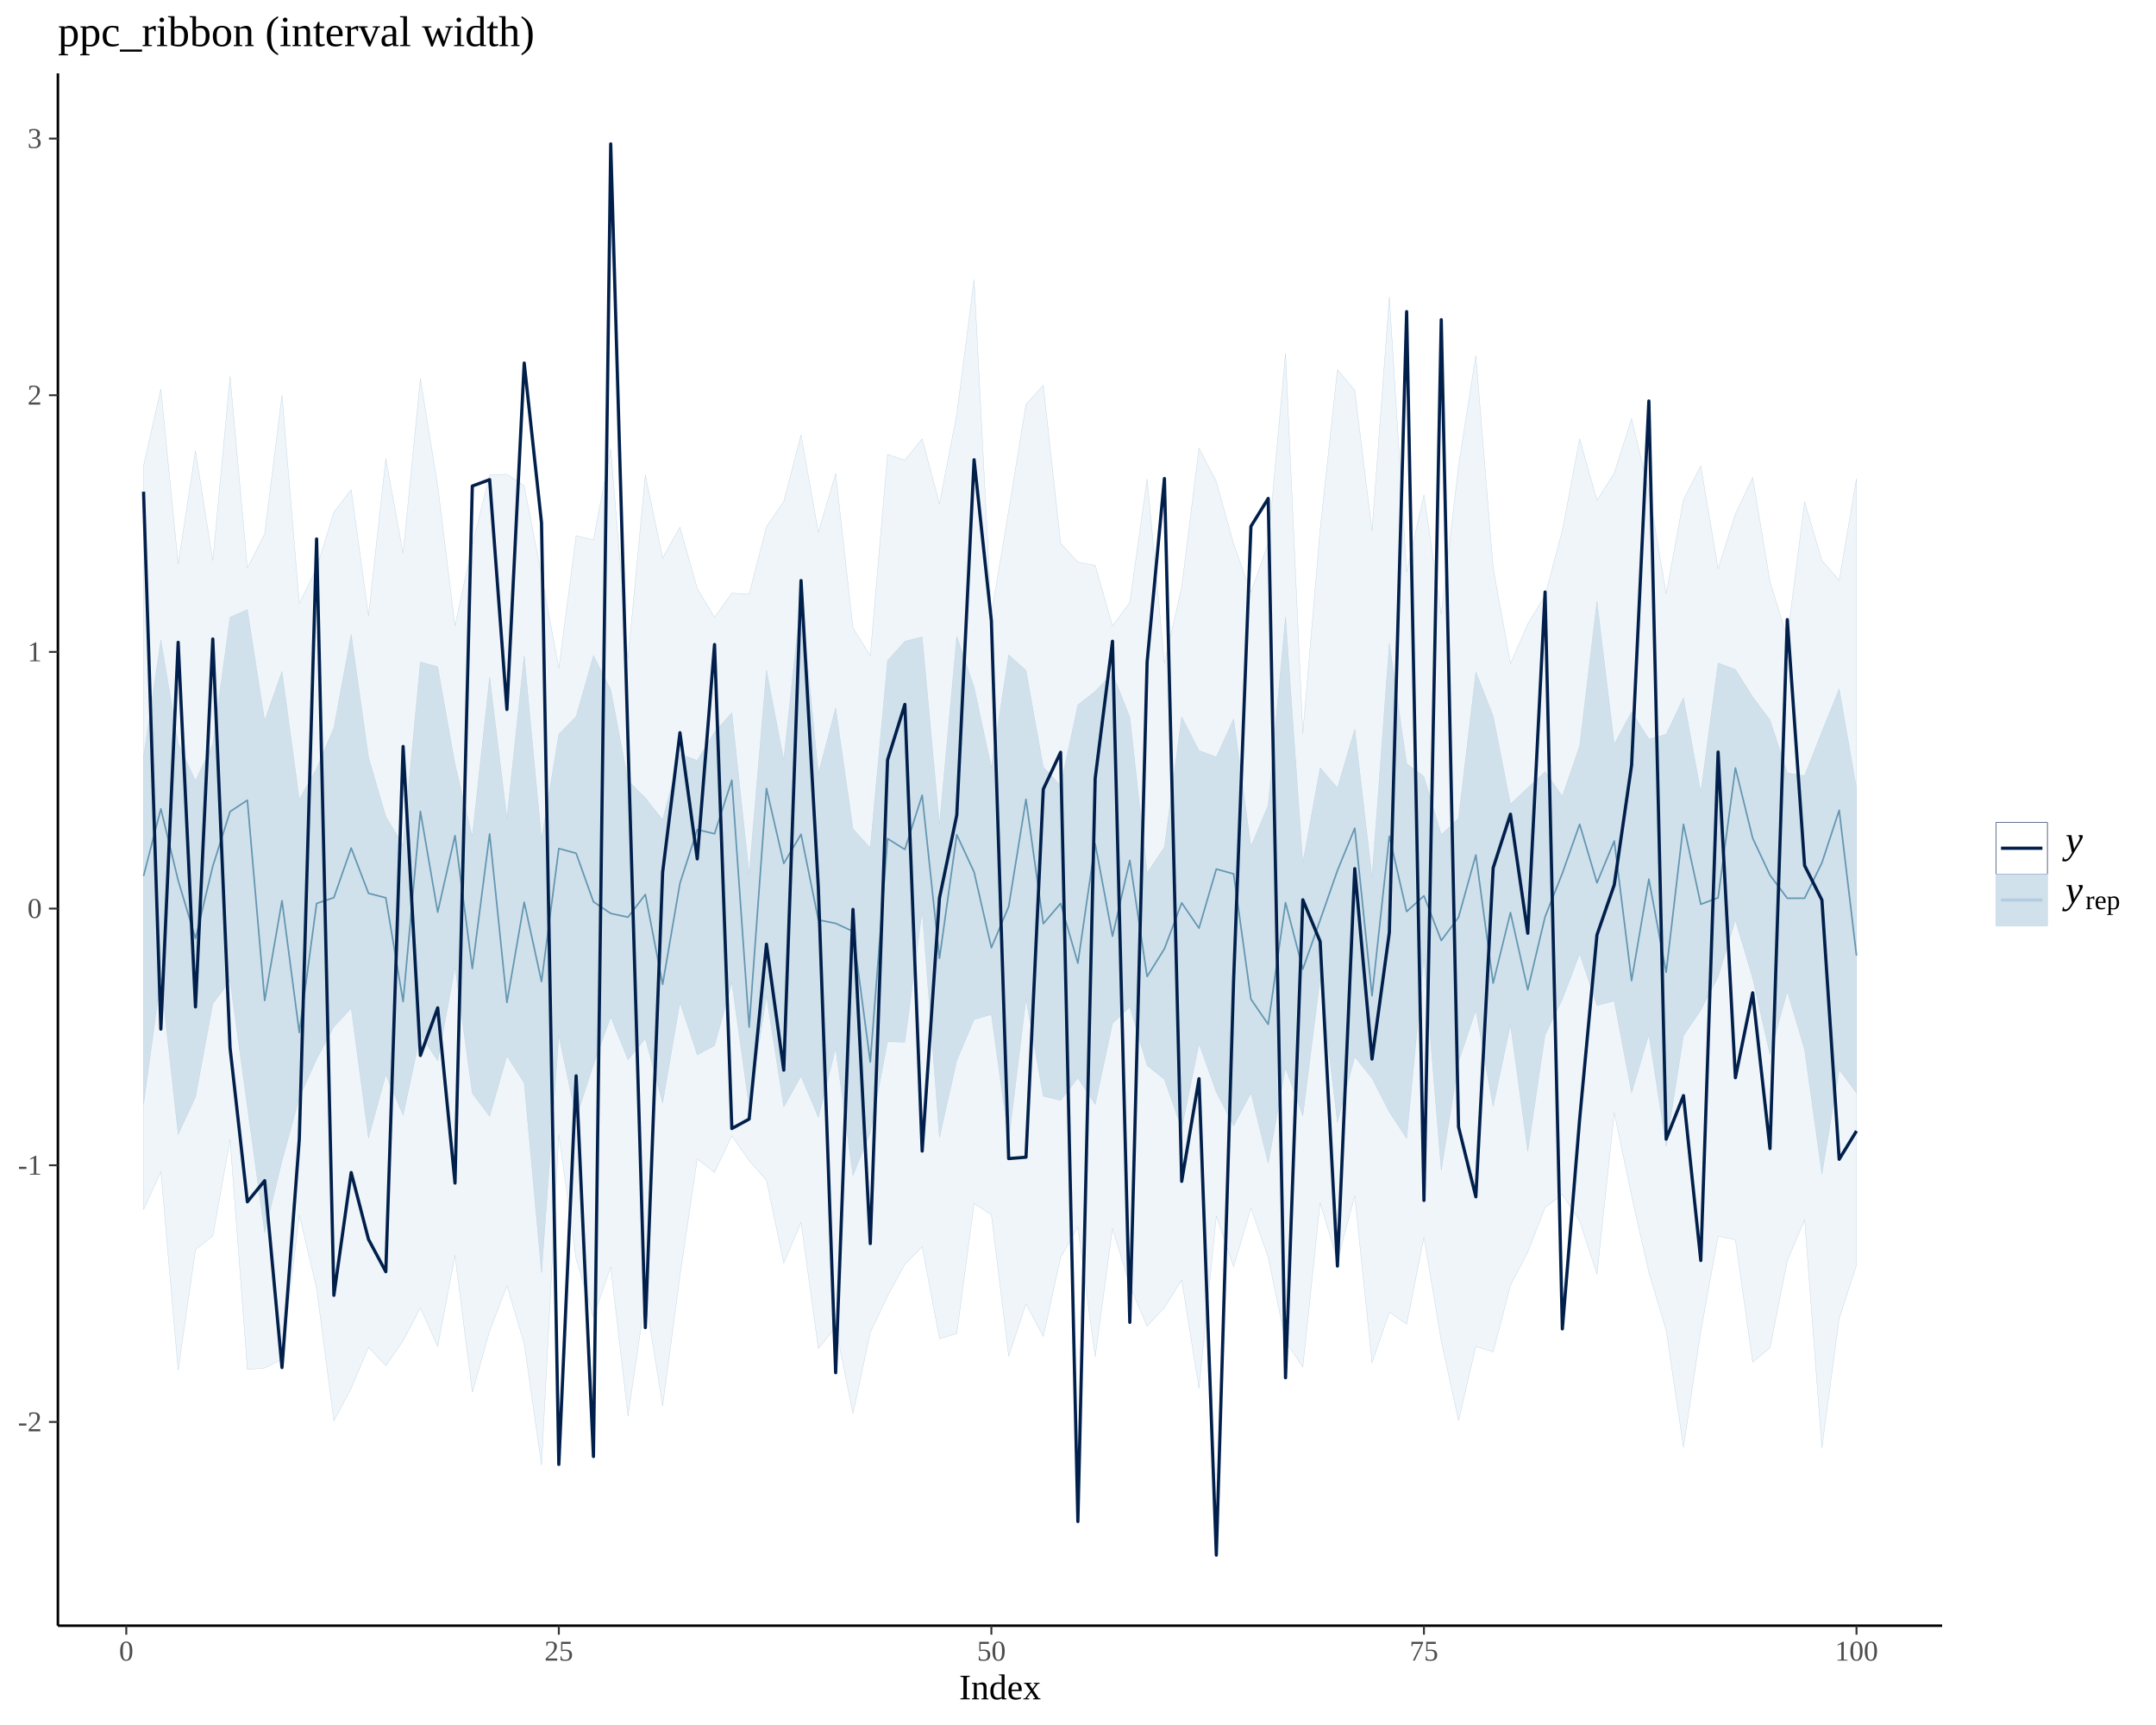
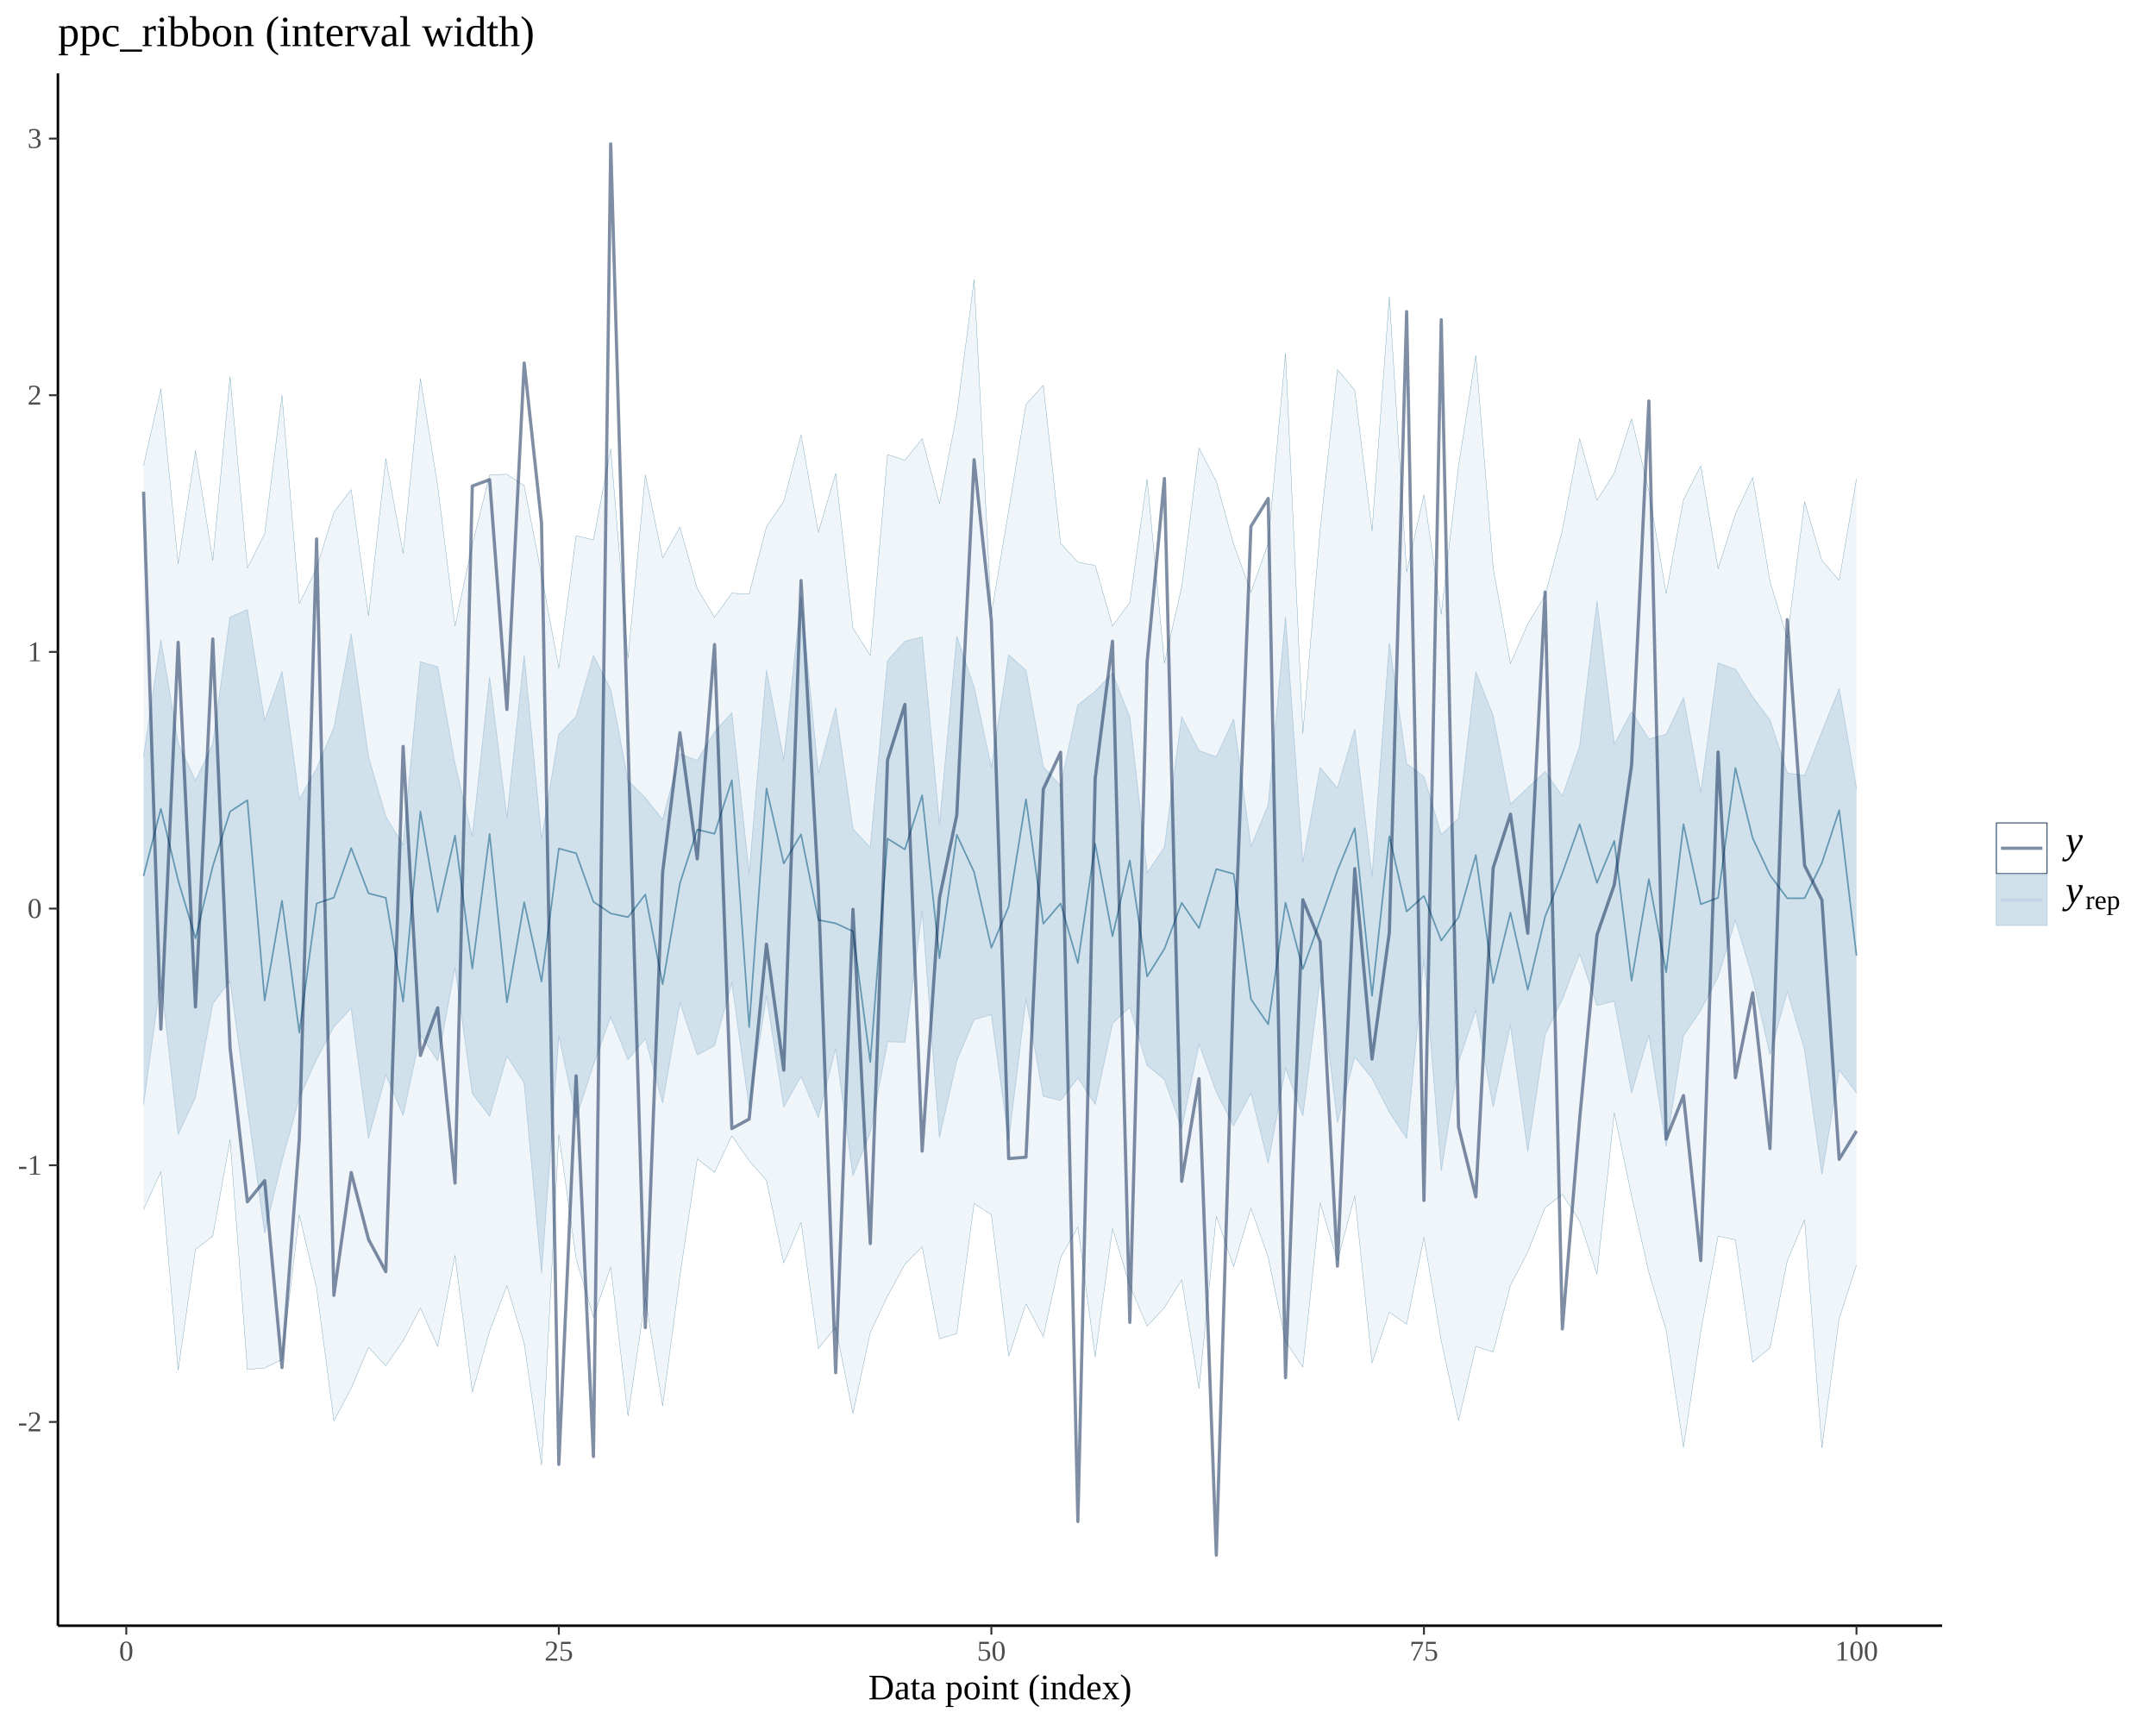
<svg xmlns="http://www.w3.org/2000/svg" viewBox="0 0 720.00 576.00">
  <defs>
    <style type="text/css">
    line, polyline, polygon, path, rect, circle {
      fill: none;
      stroke: #000000;
      stroke-linecap: round;
      stroke-linejoin: round;
      stroke-miterlimit: 10.00;
    }
  </style>
  </defs>
  <rect width="100%" height="100%" style="stroke: none; fill: #FFFFFF;" />
  <defs>
    <clipPath id="cpMTkuMzR8NjQ4LjU4fDU0Mi44NHwyNC40OQ==">
      <rect x="19.34" y="24.49" width="629.24" height="518.35" />
    </clipPath>
  </defs>
-   <polygon points="47.94,155.50 53.72,129.93 59.50,188.30 65.28,150.53 71.06,187.19 76.83,125.67 82.61,189.71 88.39,178.24 94.17,131.97 99.95,201.53 105.73,189.72 111.50,171.05 117.28,163.47 123.06,205.63 128.84,153.14 134.62,184.77 140.39,126.38 146.17,162.23 151.95,209.00 157.73,181.94 163.51,158.56 169.29,158.36 175.06,162.18 180.84,192.00 186.62,223.13 192.40,178.90 198.18,180.26 203.95,149.84 209.73,219.86 215.51,158.58 221.29,186.30 227.07,176.01 232.85,196.56 238.62,206.11 244.40,198.07 250.18,198.35 255.96,175.87 261.74,167.39 267.51,145.21 273.29,177.77 279.07,158.07 284.85,209.69 290.63,218.92 296.40,151.76 302.18,153.68 307.96,146.50 313.74,168.23 319.52,138.34 325.30,93.36 331.07,204.96 336.85,170.51 342.63,135.03 348.41,128.64 354.19,181.41 359.96,187.72 365.74,188.81 371.52,209.01 377.30,201.16 383.08,159.94 388.86,221.39 394.63,196.01 400.41,149.59 406.19,160.79 411.97,181.67 417.75,197.76 423.52,181.37 429.30,117.92 435.08,244.86 440.86,176.88 446.64,123.41 452.42,130.29 458.19,177.32 463.97,99.12 469.75,191.00 475.53,165.23 481.31,205.16 487.08,155.55 492.86,118.69 498.64,189.62 504.42,221.59 510.20,208.35 515.98,198.82 521.75,177.10 527.53,146.50 533.31,167.10 539.09,157.97 544.87,139.78 550.64,163.93 556.42,198.25 562.20,166.88 567.98,155.52 573.76,189.93 579.54,171.63 585.31,159.43 591.09,194.23 596.87,213.04 602.65,167.55 608.43,187.17 614.20,193.78 619.98,159.87 619.98,422.41 614.20,440.29 608.43,483.45 602.65,407.29 596.87,420.99 591.09,450.06 585.31,454.84 579.54,414.01 573.76,412.74 567.98,444.63 562.20,483.26 556.42,444.21 550.64,424.91 544.87,399.29 539.09,371.58 533.31,425.45 527.53,407.73 521.75,398.84 515.98,403.22 510.20,418.09 504.42,429.18 498.64,451.43 492.86,449.61 487.08,474.37 481.31,447.69 475.53,413.11 469.75,442.19 463.97,438.14 458.19,455.13 452.42,399.26 446.64,421.06 440.86,401.58 435.08,456.51 429.30,447.83 423.52,419.84 417.75,403.38 411.97,422.99 406.19,406.09 400.41,463.66 394.63,427.36 388.86,436.63 383.08,442.81 377.30,429.28 371.52,410.23 365.74,453.09 359.96,409.72 354.19,419.90 348.41,446.30 342.63,435.36 336.85,452.90 331.07,405.62 325.30,401.87 319.52,445.27 313.74,447.04 307.96,416.31 302.18,422.16 296.40,432.78 290.63,444.91 284.85,472.00 279.07,443.18 273.29,450.28 267.51,408.17 261.74,421.76 255.96,394.11 250.18,387.58 244.40,379.27 238.62,391.48 232.85,386.97 227.07,426.06 221.29,469.43 215.51,433.29 209.73,472.87 203.95,423.02 198.18,439.86 192.40,420.33 186.62,378.91 180.84,489.24 175.06,448.59 169.29,429.33 163.51,444.45 157.73,464.91 151.95,419.19 146.17,449.60 140.39,436.73 134.62,447.69 128.84,456.04 123.06,449.88 117.28,463.55 111.50,474.50 105.73,430.19 99.95,405.64 94.17,453.93 88.39,456.79 82.61,457.29 76.83,380.51 71.06,412.76 65.28,417.21 59.50,457.56 53.72,391.23 47.94,403.91 " style="stroke-width: 0.11; stroke: #B3CDE0; fill: #D1E1EC; fill-opacity: 0.33;" clip-path="url(#cpMTkuMzR8NjQ4LjU4fDU0Mi44NHwyNC40OQ==)" />
-   <polygon points="47.94,252.69 53.72,213.72 59.50,248.11 65.28,260.72 71.06,248.43 76.83,206.09 82.61,203.57 88.39,240.69 94.17,224.20 99.95,266.93 105.73,256.65 111.50,243.02 117.28,211.81 123.06,252.84 128.84,272.66 134.62,282.22 140.39,221.02 146.17,222.67 151.95,255.14 157.73,279.33 163.51,226.17 169.29,273.18 175.06,219.01 180.84,280.26 186.62,245.20 192.40,239.26 198.18,218.93 203.95,230.26 209.73,260.71 215.51,266.39 221.29,273.75 227.07,251.74 232.85,253.94 238.62,244.46 244.40,238.01 250.18,291.85 255.96,223.86 261.74,253.81 267.51,199.53 273.29,258.40 279.07,236.39 284.85,276.77 290.63,283.10 296.40,220.61 302.18,214.14 307.96,212.70 313.74,275.39 319.52,212.53 325.30,229.47 331.07,256.34 336.85,218.68 342.63,223.85 348.41,256.13 354.19,262.35 359.96,235.38 365.74,230.84 371.52,224.82 377.30,239.53 383.08,291.50 388.86,282.91 394.63,239.37 400.41,250.64 406.19,252.76 411.97,240.09 417.75,282.66 423.52,268.86 429.30,206.05 435.08,288.14 440.86,256.35 446.64,263.13 452.42,243.50 458.19,292.89 463.97,214.81 469.75,255.01 475.53,259.31 481.31,278.74 487.08,273.30 492.86,224.41 498.64,239.07 504.42,268.54 510.20,263.07 515.98,257.68 521.75,265.83 527.53,249.14 533.31,200.81 539.09,248.54 544.87,237.66 550.64,246.79 556.42,245.21 562.20,233.01 567.98,264.60 573.76,221.42 579.54,223.51 585.31,232.70 591.09,240.45 596.87,258.11 602.65,259.00 608.43,244.31 614.20,230.00 619.98,263.32 619.98,364.93 614.20,357.19 608.43,392.08 602.65,350.51 596.87,331.01 591.09,352.10 585.31,326.69 579.54,307.17 573.76,326.19 567.98,337.27 562.20,345.83 556.42,382.82 550.64,345.43 544.87,364.95 539.09,334.24 533.31,335.76 527.53,318.46 521.75,333.71 515.98,345.56 510.20,384.45 504.42,342.11 498.64,369.49 492.86,337.29 487.08,354.55 481.31,390.82 475.53,320.07 469.75,380.11 463.97,371.35 458.19,360.04 452.42,352.88 446.64,374.72 440.86,326.70 435.08,372.55 429.30,356.55 423.52,388.39 417.75,364.97 411.97,375.91 406.19,364.69 400.41,348.50 394.63,376.82 388.86,360.44 383.08,355.75 377.30,336.22 371.52,341.73 365.74,368.77 359.96,359.95 354.19,367.44 348.41,366.03 342.63,333.50 336.85,380.75 331.07,338.75 325.30,340.42 319.52,354.13 313.74,379.76 307.96,304.18 302.18,347.98 296.40,347.84 290.63,378.12 284.85,392.59 279.07,349.98 273.29,373.12 267.51,359.35 261.74,369.61 255.96,332.54 250.18,369.59 244.40,328.08 238.62,349.15 232.85,352.24 227.07,334.72 221.29,368.29 215.51,346.78 209.73,353.86 203.95,339.56 198.18,355.51 192.40,373.30 186.62,345.75 180.84,424.97 175.06,361.63 169.29,352.58 163.51,372.73 157.73,365.10 151.95,323.02 146.17,354.20 140.39,345.51 134.62,372.36 128.84,358.82 123.06,380.02 117.28,336.66 111.50,342.85 105.73,353.63 99.95,366.55 94.17,387.60 88.39,411.65 82.61,369.48 76.83,327.49 71.06,335.15 65.28,366.34 59.50,378.78 53.72,326.48 47.94,368.76 " style="stroke-width: 0.11; stroke: #B3CDE0; fill: #D1E1EC;" clip-path="url(#cpMTkuMzR8NjQ4LjU4fDU0Mi44NHwyNC40OQ==)" />
+   <polygon points="47.94,155.50 53.72,129.93 59.50,188.30 65.28,150.53 71.06,187.19 76.83,125.67 82.61,189.71 88.39,178.24 94.17,131.97 99.95,201.53 105.73,189.72 111.50,171.05 117.28,163.47 123.06,205.63 128.84,153.14 134.62,184.77 140.39,126.38 146.17,162.23 151.95,209.00 157.73,181.94 163.51,158.56 169.29,158.36 175.06,162.18 180.84,192.00 186.62,223.13 192.40,178.90 198.18,180.26 203.95,149.84 209.73,219.86 215.51,158.58 221.29,186.30 227.07,176.01 232.85,196.56 238.62,206.11 244.40,198.07 250.18,198.35 255.96,175.87 261.74,167.39 267.51,145.21 273.29,177.77 279.07,158.07 284.85,209.69 290.63,218.92 296.40,151.76 302.18,153.68 307.96,146.50 313.74,168.23 319.52,138.34 325.30,93.36 331.07,204.96 336.85,170.51 342.63,135.03 348.41,128.64 354.19,181.41 359.96,187.72 365.74,188.81 371.52,209.01 377.30,201.16 383.08,159.94 388.86,221.39 394.63,196.01 400.41,149.59 406.19,160.79 411.97,181.67 417.75,197.76 423.52,181.37 429.30,117.92 435.08,244.86 440.86,176.88 446.64,123.41 452.42,130.29 458.19,177.32 463.97,99.12 469.75,191.00 475.53,165.23 481.31,205.16 487.08,155.55 492.86,118.69 498.64,189.62 504.42,221.59 510.20,208.35 515.98,198.82 521.75,177.10 527.53,146.50 533.31,167.10 539.09,157.97 544.87,139.78 550.64,163.93 556.42,198.25 562.20,166.88 567.98,155.52 573.76,189.93 579.54,171.63 585.31,159.43 591.09,194.23 596.87,213.04 602.65,167.55 608.43,187.17 614.20,193.78 619.98,159.87 619.98,422.41 614.20,440.29 608.43,483.45 602.65,407.29 596.87,420.99 591.09,450.06 585.31,454.84 579.54,414.01 573.76,412.74 567.98,444.63 562.20,483.26 556.42,444.21 550.64,424.91 544.87,399.29 539.09,371.58 533.31,425.45 527.53,407.73 521.75,398.84 515.98,403.22 510.20,418.09 504.42,429.18 498.64,451.43 492.86,449.61 487.08,474.37 481.31,447.69 475.53,413.11 469.75,442.19 463.97,438.14 458.19,455.13 452.42,399.26 446.64,421.06 440.86,401.58 435.08,456.51 429.30,447.83 423.52,419.84 417.75,403.38 411.97,422.99 406.19,406.09 400.41,463.66 394.63,427.36 388.86,436.63 383.08,442.81 377.30,429.28 371.52,410.23 365.74,453.09 359.96,409.72 354.19,419.90 348.41,446.30 342.63,435.36 336.85,452.90 331.07,405.62 325.30,401.87 319.52,445.27 313.74,447.04 307.96,416.31 302.18,422.16 296.40,432.78 290.63,444.91 284.85,472.00 279.07,443.18 273.29,450.28 267.51,408.17 261.74,421.76 255.96,394.11 250.18,387.58 244.40,379.27 238.62,391.48 232.85,386.97 227.07,426.06 221.29,469.43 215.51,433.29 209.73,472.87 203.95,423.02 198.18,439.86 192.40,420.33 186.62,378.91 180.84,489.24 175.06,448.59 169.29,429.33 163.51,444.45 157.73,464.91 151.95,419.19 146.17,449.60 140.39,436.73 134.62,447.69 128.84,456.04 123.06,449.88 117.28,463.55 111.50,474.50 105.73,430.19 99.95,405.64 94.17,453.93 88.39,456.79 82.61,457.29 76.83,380.51 71.06,412.76 65.28,417.21 59.50,457.56 53.72,391.23 47.94,403.91 " style="stroke-width: 0.75; stroke: none; fill: #D1E1EC; fill-opacity: 0.33;" clip-path="url(#cpMTkuMzR8NjQ4LjU4fDU0Mi44NHwyNC40OQ==)" />
+   <polyline points="47.94,155.50 53.72,129.93 59.50,188.30 65.28,150.53 71.06,187.19 76.83,125.67 82.61,189.71 88.39,178.24 94.17,131.97 99.95,201.53 105.73,189.72 111.50,171.05 117.28,163.47 123.06,205.63 128.84,153.14 134.62,184.77 140.39,126.38 146.17,162.23 151.95,209.00 157.73,181.94 163.51,158.56 169.29,158.36 175.06,162.18 180.84,192.00 186.62,223.13 192.40,178.90 198.18,180.26 203.95,149.84 209.73,219.86 215.51,158.58 221.29,186.30 227.07,176.01 232.85,196.56 238.62,206.11 244.40,198.07 250.18,198.35 255.96,175.87 261.74,167.39 267.51,145.21 273.29,177.77 279.07,158.07 284.85,209.69 290.63,218.92 296.40,151.76 302.18,153.68 307.96,146.50 313.74,168.23 319.52,138.34 325.30,93.36 331.07,204.96 336.85,170.51 342.63,135.03 348.41,128.64 354.19,181.41 359.96,187.72 365.74,188.81 371.52,209.01 377.30,201.16 383.08,159.94 388.86,221.39 394.63,196.01 400.41,149.59 406.19,160.79 411.97,181.67 417.75,197.76 423.52,181.37 429.30,117.92 435.08,244.86 440.86,176.88 446.64,123.41 452.42,130.29 458.19,177.32 463.97,99.12 469.75,191.00 475.53,165.23 481.31,205.16 487.08,155.55 492.86,118.69 498.64,189.62 504.42,221.59 510.20,208.35 515.98,198.82 521.75,177.10 527.53,146.50 533.31,167.10 539.09,157.97 544.87,139.78 550.64,163.93 556.42,198.25 562.20,166.88 567.98,155.52 573.76,189.93 579.54,171.63 585.31,159.43 591.09,194.23 596.87,213.04 602.65,167.55 608.43,187.17 614.20,193.78 619.98,159.87 " style="stroke-width: 0.11; stroke: none;" clip-path="url(#cpMTkuMzR8NjQ4LjU4fDU0Mi44NHwyNC40OQ==)" />
+   <polyline points="619.98,422.41 614.20,440.29 608.43,483.45 602.65,407.29 596.87,420.99 591.09,450.06 585.31,454.84 579.54,414.01 573.76,412.74 567.98,444.63 562.20,483.26 556.42,444.21 550.64,424.91 544.87,399.29 539.09,371.58 533.31,425.45 527.53,407.73 521.75,398.84 515.98,403.22 510.20,418.09 504.42,429.18 498.64,451.43 492.86,449.61 487.08,474.37 481.31,447.69 475.53,413.11 469.75,442.19 463.97,438.14 458.19,455.13 452.42,399.26 446.64,421.06 440.86,401.58 435.08,456.51 429.30,447.83 423.52,419.84 417.75,403.38 411.97,422.99 406.19,406.09 400.41,463.66 394.63,427.36 388.86,436.63 383.08,442.81 377.30,429.28 371.52,410.23 365.74,453.09 359.96,409.72 354.19,419.90 348.41,446.30 342.63,435.36 336.85,452.90 331.07,405.62 325.30,401.87 319.52,445.27 313.74,447.04 307.96,416.31 302.18,422.16 296.40,432.78 290.63,444.91 284.85,472.00 279.07,443.18 273.29,450.28 267.51,408.17 261.74,421.76 255.96,394.11 250.18,387.58 244.40,379.27 238.62,391.48 232.85,386.97 227.07,426.06 221.29,469.43 215.51,433.29 209.73,472.87 203.95,423.02 198.18,439.86 192.40,420.33 186.62,378.91 180.84,489.24 175.06,448.59 169.29,429.33 163.51,444.45 157.73,464.91 151.95,419.19 146.17,449.60 140.39,436.73 134.62,447.69 128.84,456.04 123.06,449.88 117.28,463.55 111.50,474.50 105.73,430.19 99.95,405.64 94.17,453.93 88.39,456.79 82.61,457.29 76.83,380.51 71.06,412.76 65.28,417.21 59.50,457.56 53.72,391.23 47.94,403.91 " style="stroke-width: 0.11; stroke: none;" clip-path="url(#cpMTkuMzR8NjQ4LjU4fDU0Mi44NHwyNC40OQ==)" />
+   <polyline points="47.94,155.50 53.72,129.93 59.50,188.30 65.28,150.53 71.06,187.19 76.83,125.67 82.61,189.71 88.39,178.24 94.17,131.97 99.95,201.53 105.73,189.72 111.50,171.05 117.28,163.47 123.06,205.63 128.84,153.14 134.62,184.77 140.39,126.38 146.17,162.23 151.95,209.00 157.73,181.94 163.51,158.56 169.29,158.36 175.06,162.18 180.84,192.00 186.62,223.13 192.40,178.90 198.18,180.26 203.95,149.84 209.73,219.86 215.51,158.58 221.29,186.30 227.07,176.01 232.85,196.56 238.62,206.11 244.40,198.07 250.18,198.35 255.96,175.87 261.74,167.39 267.51,145.21 273.29,177.77 279.07,158.07 284.85,209.69 290.63,218.92 296.40,151.76 302.18,153.68 307.96,146.50 313.74,168.23 319.52,138.34 325.30,93.36 331.07,204.96 336.85,170.51 342.63,135.03 348.41,128.64 354.19,181.41 359.96,187.72 365.74,188.81 371.52,209.01 377.30,201.16 383.08,159.94 388.86,221.39 394.63,196.01 400.41,149.59 406.19,160.79 411.97,181.67 417.75,197.76 423.52,181.37 429.30,117.92 435.08,244.86 440.86,176.88 446.64,123.41 452.42,130.29 458.19,177.32 463.97,99.12 469.75,191.00 475.53,165.23 481.31,205.16 487.08,155.55 492.86,118.69 498.64,189.62 504.42,221.59 510.20,208.35 515.98,198.82 521.75,177.10 527.53,146.50 533.31,167.10 539.09,157.97 544.87,139.78 550.64,163.93 556.42,198.25 562.20,166.88 567.98,155.52 573.76,189.93 579.54,171.63 585.31,159.43 591.09,194.23 596.87,213.04 602.65,167.55 608.43,187.17 614.20,193.78 619.98,159.87 619.98,422.41 614.20,440.29 608.43,483.45 602.65,407.29 596.87,420.99 591.09,450.06 585.31,454.84 579.54,414.01 573.76,412.74 567.98,444.63 562.20,483.26 556.42,444.21 550.64,424.91 544.87,399.29 539.09,371.58 533.31,425.45 527.53,407.73 521.75,398.84 515.98,403.22 510.20,418.09 504.42,429.18 498.64,451.43 492.86,449.61 487.08,474.37 481.31,447.69 475.53,413.11 469.75,442.19 463.97,438.14 458.19,455.13 452.42,399.26 446.64,421.06 440.86,401.58 435.08,456.51 429.30,447.83 423.52,419.84 417.75,403.38 411.97,422.99 406.19,406.09 400.41,463.66 394.63,427.36 388.86,436.63 383.08,442.81 377.30,429.28 371.52,410.23 365.74,453.09 359.96,409.72 354.19,419.90 348.41,446.30 342.63,435.36 336.85,452.90 331.07,405.62 325.30,401.87 319.52,445.27 313.74,447.04 307.96,416.31 302.18,422.16 296.40,432.78 290.63,444.91 284.85,472.00 279.07,443.18 273.29,450.28 267.51,408.17 261.74,421.76 255.96,394.11 250.18,387.58 244.40,379.27 238.62,391.48 232.85,386.97 227.07,426.06 221.29,469.43 215.51,433.29 209.73,472.87 203.95,423.02 198.18,439.86 192.40,420.33 186.62,378.91 180.84,489.24 175.06,448.59 169.29,429.33 163.51,444.45 157.73,464.91 151.95,419.19 146.17,449.60 140.39,436.73 134.62,447.69 128.84,456.04 123.06,449.88 117.28,463.55 111.50,474.50 105.73,430.19 99.95,405.64 94.17,453.93 88.39,456.79 82.61,457.29 76.83,380.51 71.06,412.76 65.28,417.21 59.50,457.56 53.72,391.23 47.94,403.91 47.94,155.50 " style="stroke-width: 0.75; stroke: none;" clip-path="url(#cpMTkuMzR8NjQ4LjU4fDU0Mi44NHwyNC40OQ==)" />
+   <polyline points="47.94,155.50 53.72,129.93 59.50,188.30 65.28,150.53 71.06,187.19 76.83,125.67 82.61,189.71 88.39,178.24 94.17,131.97 99.95,201.53 105.73,189.72 111.50,171.05 117.28,163.47 123.06,205.63 128.84,153.14 134.62,184.77 140.39,126.38 146.17,162.23 151.95,209.00 157.73,181.94 163.51,158.56 169.29,158.36 175.06,162.18 180.84,192.00 186.62,223.13 192.40,178.90 198.18,180.26 203.95,149.84 209.73,219.86 215.51,158.58 221.29,186.30 227.07,176.01 232.85,196.56 238.62,206.11 244.40,198.07 250.18,198.35 255.96,175.87 261.74,167.39 267.51,145.21 273.29,177.77 279.07,158.07 284.85,209.69 290.63,218.92 296.40,151.76 302.18,153.68 307.96,146.50 313.74,168.23 319.52,138.34 325.30,93.36 331.07,204.96 336.85,170.51 342.63,135.03 348.41,128.64 354.19,181.41 359.96,187.72 365.74,188.81 371.52,209.01 377.30,201.16 383.08,159.94 388.86,221.39 394.63,196.01 400.41,149.59 406.19,160.79 411.97,181.67 417.75,197.76 423.52,181.37 429.30,117.92 435.08,244.86 440.86,176.88 446.64,123.41 452.42,130.29 458.19,177.32 463.97,99.12 469.75,191.00 475.53,165.23 481.31,205.16 487.08,155.55 492.86,118.69 498.64,189.62 504.42,221.59 510.20,208.35 515.98,198.82 521.75,177.10 527.53,146.50 533.31,167.10 539.09,157.97 544.87,139.78 550.64,163.93 556.42,198.25 562.20,166.88 567.98,155.52 573.76,189.93 579.54,171.63 585.31,159.43 591.09,194.23 596.87,213.04 602.65,167.55 608.43,187.17 614.20,193.78 619.98,159.87 " style="stroke-width: 0.11; stroke: #6497B1;" clip-path="url(#cpMTkuMzR8NjQ4LjU4fDU0Mi44NHwyNC40OQ==)" />
+   <polyline points="619.98,422.41 614.20,440.29 608.43,483.45 602.65,407.29 596.87,420.99 591.09,450.06 585.31,454.84 579.54,414.01 573.76,412.74 567.98,444.63 562.20,483.26 556.42,444.21 550.64,424.91 544.87,399.29 539.09,371.58 533.31,425.45 527.53,407.73 521.75,398.84 515.98,403.22 510.20,418.09 504.42,429.18 498.64,451.43 492.86,449.61 487.08,474.37 481.31,447.69 475.53,413.11 469.75,442.19 463.97,438.14 458.19,455.13 452.42,399.26 446.64,421.06 440.86,401.58 435.08,456.51 429.30,447.83 423.52,419.84 417.75,403.38 411.97,422.99 406.19,406.09 400.41,463.66 394.63,427.36 388.86,436.63 383.08,442.81 377.30,429.28 371.52,410.23 365.74,453.09 359.96,409.72 354.19,419.90 348.41,446.30 342.63,435.36 336.85,452.90 331.07,405.62 325.30,401.87 319.52,445.27 313.74,447.04 307.96,416.31 302.18,422.16 296.40,432.78 290.63,444.91 284.85,472.00 279.07,443.18 273.29,450.28 267.51,408.17 261.74,421.76 255.96,394.11 250.18,387.58 244.40,379.27 238.62,391.48 232.85,386.97 227.07,426.06 221.29,469.43 215.51,433.29 209.73,472.87 203.95,423.02 198.18,439.86 192.40,420.33 186.62,378.91 180.84,489.24 175.06,448.59 169.29,429.33 163.51,444.45 157.73,464.91 151.95,419.19 146.17,449.60 140.39,436.73 134.62,447.69 128.84,456.04 123.06,449.88 117.28,463.55 111.50,474.50 105.73,430.19 99.95,405.64 94.17,453.93 88.39,456.79 82.61,457.29 76.83,380.51 71.06,412.76 65.28,417.21 59.50,457.56 53.72,391.23 47.94,403.91 " style="stroke-width: 0.11; stroke: #6497B1;" clip-path="url(#cpMTkuMzR8NjQ4LjU4fDU0Mi44NHwyNC40OQ==)" />
+   <polygon points="47.94,252.69 53.72,213.72 59.50,248.11 65.28,260.72 71.06,248.43 76.83,206.09 82.61,203.57 88.39,240.69 94.17,224.20 99.95,266.93 105.73,256.65 111.50,243.02 117.28,211.81 123.06,252.84 128.84,272.66 134.62,282.22 140.39,221.02 146.17,222.67 151.95,255.14 157.73,279.33 163.51,226.17 169.29,273.18 175.06,219.01 180.84,280.26 186.62,245.20 192.40,239.26 198.18,218.93 203.95,230.26 209.73,260.71 215.51,266.39 221.29,273.75 227.07,251.74 232.85,253.94 238.62,244.46 244.40,238.01 250.18,291.85 255.96,223.86 261.74,253.81 267.51,199.53 273.29,258.40 279.07,236.39 284.85,276.77 290.63,283.10 296.40,220.61 302.18,214.14 307.96,212.70 313.74,275.39 319.52,212.53 325.30,229.47 331.07,256.34 336.85,218.68 342.63,223.85 348.41,256.13 354.19,262.35 359.96,235.38 365.74,230.84 371.52,224.82 377.30,239.53 383.08,291.50 388.86,282.91 394.63,239.37 400.41,250.64 406.19,252.76 411.97,240.09 417.75,282.66 423.52,268.86 429.30,206.05 435.08,288.14 440.86,256.35 446.64,263.13 452.42,243.50 458.19,292.89 463.97,214.81 469.75,255.01 475.53,259.31 481.31,278.74 487.08,273.30 492.86,224.41 498.64,239.07 504.42,268.54 510.20,263.07 515.98,257.68 521.75,265.83 527.53,249.14 533.31,200.81 539.09,248.54 544.87,237.66 550.64,246.79 556.42,245.21 562.20,233.01 567.98,264.60 573.76,221.42 579.54,223.51 585.31,232.70 591.09,240.45 596.87,258.11 602.65,259.00 608.43,244.31 614.20,230.00 619.98,263.32 619.98,364.93 614.20,357.19 608.43,392.08 602.65,350.51 596.87,331.01 591.09,352.10 585.31,326.69 579.54,307.17 573.76,326.19 567.98,337.27 562.20,345.83 556.42,382.82 550.64,345.43 544.87,364.95 539.09,334.24 533.31,335.76 527.53,318.46 521.75,333.71 515.98,345.56 510.20,384.45 504.42,342.11 498.64,369.49 492.86,337.29 487.08,354.55 481.31,390.82 475.53,320.07 469.75,380.11 463.97,371.35 458.19,360.04 452.42,352.88 446.64,374.72 440.86,326.70 435.08,372.55 429.30,356.55 423.52,388.39 417.75,364.97 411.97,375.91 406.19,364.69 400.41,348.50 394.63,376.82 388.86,360.44 383.08,355.75 377.30,336.22 371.52,341.73 365.74,368.77 359.96,359.95 354.19,367.44 348.41,366.03 342.63,333.50 336.85,380.75 331.07,338.75 325.30,340.42 319.52,354.13 313.74,379.76 307.96,304.18 302.18,347.98 296.40,347.84 290.63,378.12 284.85,392.59 279.07,349.98 273.29,373.12 267.51,359.35 261.74,369.61 255.96,332.54 250.18,369.59 244.40,328.08 238.62,349.15 232.85,352.24 227.07,334.72 221.29,368.29 215.51,346.78 209.73,353.86 203.95,339.56 198.18,355.51 192.40,373.30 186.62,345.75 180.84,424.97 175.06,361.63 169.29,352.58 163.51,372.73 157.73,365.10 151.95,323.02 146.17,354.20 140.39,345.51 134.62,372.36 128.84,358.82 123.06,380.02 117.28,336.66 111.50,342.85 105.73,353.63 99.95,366.55 94.17,387.60 88.39,411.65 82.61,369.48 76.83,327.49 71.06,335.15 65.28,366.34 59.50,378.78 53.72,326.48 47.94,368.76 " style="stroke-width: 0.75; stroke: none; fill: #D1E1EC;" clip-path="url(#cpMTkuMzR8NjQ4LjU4fDU0Mi44NHwyNC40OQ==)" />
+   <polyline points="47.94,252.69 53.72,213.72 59.50,248.11 65.28,260.72 71.06,248.43 76.83,206.09 82.61,203.57 88.39,240.69 94.17,224.20 99.95,266.93 105.73,256.65 111.50,243.02 117.28,211.81 123.06,252.84 128.84,272.66 134.62,282.22 140.39,221.02 146.17,222.67 151.95,255.14 157.73,279.33 163.51,226.17 169.29,273.18 175.06,219.01 180.84,280.26 186.62,245.20 192.40,239.26 198.18,218.93 203.95,230.26 209.73,260.71 215.51,266.39 221.29,273.75 227.07,251.74 232.85,253.94 238.62,244.46 244.40,238.01 250.18,291.85 255.96,223.86 261.74,253.81 267.51,199.53 273.29,258.40 279.07,236.39 284.85,276.77 290.63,283.10 296.40,220.61 302.18,214.14 307.96,212.70 313.74,275.39 319.52,212.53 325.30,229.47 331.07,256.34 336.85,218.68 342.63,223.85 348.41,256.13 354.19,262.35 359.96,235.38 365.74,230.84 371.52,224.82 377.30,239.53 383.08,291.50 388.86,282.91 394.63,239.37 400.41,250.64 406.19,252.76 411.97,240.09 417.75,282.66 423.52,268.86 429.30,206.05 435.08,288.14 440.86,256.35 446.64,263.13 452.42,243.50 458.19,292.89 463.97,214.81 469.75,255.01 475.53,259.31 481.31,278.74 487.08,273.30 492.86,224.41 498.64,239.07 504.42,268.54 510.20,263.07 515.98,257.68 521.75,265.83 527.53,249.14 533.31,200.81 539.09,248.54 544.87,237.66 550.64,246.79 556.42,245.21 562.20,233.01 567.98,264.60 573.76,221.42 579.54,223.51 585.31,232.70 591.09,240.45 596.87,258.11 602.65,259.00 608.43,244.31 614.20,230.00 619.98,263.32 " style="stroke-width: 0.27; stroke: #B3CDE0;" clip-path="url(#cpMTkuMzR8NjQ4LjU4fDU0Mi44NHwyNC40OQ==)" />
+   <polyline points="619.98,364.93 614.20,357.19 608.43,392.08 602.65,350.51 596.87,331.01 591.09,352.10 585.31,326.69 579.54,307.17 573.76,326.19 567.98,337.27 562.20,345.83 556.42,382.82 550.64,345.43 544.87,364.95 539.09,334.24 533.31,335.76 527.53,318.46 521.75,333.71 515.98,345.56 510.20,384.45 504.42,342.11 498.64,369.49 492.86,337.29 487.08,354.55 481.31,390.82 475.53,320.07 469.75,380.11 463.97,371.35 458.19,360.04 452.42,352.88 446.64,374.72 440.86,326.70 435.08,372.55 429.30,356.55 423.52,388.39 417.75,364.97 411.97,375.91 406.19,364.69 400.41,348.50 394.63,376.82 388.86,360.44 383.08,355.75 377.30,336.22 371.52,341.73 365.74,368.77 359.96,359.95 354.19,367.44 348.41,366.03 342.63,333.50 336.85,380.75 331.07,338.75 325.30,340.42 319.52,354.13 313.74,379.76 307.96,304.18 302.18,347.98 296.40,347.84 290.63,378.12 284.85,392.59 279.07,349.98 273.29,373.12 267.51,359.35 261.74,369.61 255.96,332.54 250.18,369.59 244.40,328.08 238.62,349.15 232.85,352.24 227.07,334.72 221.29,368.29 215.51,346.78 209.73,353.86 203.95,339.56 198.18,355.51 192.40,373.30 186.62,345.75 180.84,424.97 175.06,361.63 169.29,352.58 163.51,372.73 157.73,365.10 151.95,323.02 146.17,354.20 140.39,345.51 134.62,372.36 128.84,358.82 123.06,380.02 117.28,336.66 111.50,342.85 105.73,353.63 99.95,366.55 94.17,387.60 88.39,411.65 82.61,369.48 76.83,327.49 71.06,335.15 65.28,366.34 59.50,378.78 53.72,326.48 47.94,368.76 " style="stroke-width: 0.27; stroke: #B3CDE0;" clip-path="url(#cpMTkuMzR8NjQ4LjU4fDU0Mi44NHwyNC40OQ==)" />
  <polyline points="47.94,292.51 53.72,270.07 59.50,293.99 65.28,313.34 71.06,289.24 76.83,271.00 82.61,267.20 88.39,334.08 94.17,300.78 99.95,344.77 105.73,301.68 111.50,299.73 117.28,283.16 123.06,298.29 128.84,299.78 134.62,334.44 140.39,270.94 146.17,304.58 151.95,279.01 157.73,323.41 163.51,278.46 169.29,334.73 175.06,301.26 180.84,327.76 186.62,283.33 192.40,284.92 198.18,301.11 203.95,305.01 209.73,306.26 215.51,298.67 221.29,328.68 227.07,294.94 232.85,277.02 238.62,278.40 244.40,260.52 250.18,342.97 255.96,263.28 261.74,288.32 267.51,278.58 273.29,307.17 279.07,308.32 284.85,310.99 290.63,354.63 296.40,280.03 302.18,283.64 307.96,265.54 313.74,319.99 319.52,278.72 325.30,291.21 331.07,316.46 336.85,302.73 342.63,266.90 348.41,308.43 354.19,301.67 359.96,321.61 365.74,281.74 371.52,312.62 377.30,287.31 383.08,326.06 388.86,316.81 394.63,301.47 400.41,309.93 406.19,290.19 411.97,291.80 417.75,333.62 423.52,342.05 429.30,301.39 435.08,323.60 440.86,307.25 446.64,290.67 452.42,276.55 458.19,332.50 463.97,279.23 469.75,304.37 475.53,299.14 481.31,314.07 487.08,306.30 492.86,285.48 498.64,328.28 504.42,304.71 510.20,330.50 515.98,306.12 521.75,291.61 527.53,275.24 533.31,294.79 539.09,280.80 544.87,327.45 550.64,293.57 556.42,324.64 562.20,275.24 567.98,301.95 573.76,299.77 579.54,256.43 585.31,279.88 591.09,292.22 596.87,299.95 602.65,299.93 608.43,288.10 614.20,270.54 619.98,319.08 " style="stroke-width: 0.53; stroke: #6497B1; stroke-linecap: butt;" clip-path="url(#cpMTkuMzR8NjQ4LjU4fDU0Mi44NHwyNC40OQ==)" />
-   <polyline points="47.94,164.19 53.72,343.63 59.50,214.48 65.28,336.21 71.06,213.37 76.83,349.89 82.61,401.30 88.39,394.24 94.17,456.64 99.95,380.47 105.73,179.96 111.50,432.52 117.28,391.52 123.06,413.83 128.84,424.64 134.62,249.26 140.39,352.43 146.17,336.54 151.95,395.04 157.73,162.30 163.51,160.16 169.29,236.90 175.06,121.22 180.84,174.59 186.62,488.98 192.40,359.25 198.18,486.35 203.95,48.05 209.73,247.91 215.51,443.30 221.29,291.25 227.07,244.66 232.85,286.80 238.62,215.22 244.40,376.84 250.18,373.67 255.96,315.29 261.74,357.34 267.51,193.86 273.29,296.41 279.07,458.37 284.85,303.66 290.63,415.24 296.40,253.77 302.18,235.21 307.96,384.35 313.74,299.85 319.52,272.14 325.30,153.52 331.07,207.27 336.85,386.87 342.63,386.40 348.41,263.51 354.19,251.20 359.96,508.05 365.74,259.90 371.52,214.12 377.30,441.55 383.08,221.08 388.86,159.79 394.63,394.46 400.41,360.20 406.19,519.28 411.97,327.21 417.75,175.76 423.52,166.44 429.30,460.04 435.08,300.45 440.86,314.38 446.64,422.76 452.42,290.05 458.19,353.63 463.97,311.39 469.75,104.06 475.53,400.84 481.31,106.75 487.08,376.26 492.86,399.63 498.64,289.82 504.42,271.87 510.20,311.63 515.98,197.69 521.75,443.73 527.53,373.66 533.31,312.19 539.09,295.44 544.87,255.53 550.64,133.90 556.42,380.36 562.20,365.84 567.98,420.90 573.76,251.12 579.54,359.86 585.31,331.51 591.09,383.52 596.87,206.90 602.65,289.02 608.43,300.53 614.20,387.10 619.98,377.65 " style="stroke-width: 1.07; stroke: #011F4B; stroke-linecap: butt;" clip-path="url(#cpMTkuMzR8NjQ4LjU4fDU0Mi44NHwyNC40OQ==)" />
+   <polyline points="47.94,164.19 53.72,343.63 59.50,214.48 65.28,336.21 71.06,213.37 76.83,349.89 82.61,401.30 88.39,394.24 94.17,456.64 99.95,380.47 105.73,179.96 111.50,432.52 117.28,391.52 123.06,413.83 128.84,424.64 134.62,249.26 140.39,352.43 146.17,336.54 151.95,395.04 157.73,162.30 163.51,160.16 169.29,236.90 175.06,121.22 180.84,174.59 186.62,488.98 192.40,359.25 198.18,486.35 203.95,48.05 209.73,247.91 215.51,443.30 221.29,291.25 227.07,244.66 232.85,286.80 238.62,215.22 244.40,376.84 250.18,373.67 255.96,315.29 261.74,357.34 267.51,193.86 273.29,296.41 279.07,458.37 284.85,303.66 290.63,415.24 296.40,253.77 302.18,235.21 307.96,384.35 313.74,299.85 319.52,272.14 325.30,153.52 331.07,207.27 336.85,386.87 342.63,386.40 348.41,263.51 354.19,251.20 359.96,508.05 365.74,259.90 371.52,214.12 377.30,441.55 383.08,221.08 388.86,159.79 394.63,394.46 400.41,360.20 406.19,519.28 411.97,327.21 417.75,175.76 423.52,166.44 429.30,460.04 435.08,300.45 440.86,314.38 446.64,422.76 452.42,290.05 458.19,353.63 463.97,311.39 469.75,104.06 475.53,400.84 481.31,106.75 487.08,376.26 492.86,399.63 498.64,289.82 504.42,271.87 510.20,311.63 515.98,197.69 521.75,443.73 527.53,373.66 533.31,312.19 539.09,295.44 544.87,255.53 550.64,133.90 556.42,380.36 562.20,365.84 567.98,420.90 573.76,251.12 579.54,359.86 585.31,331.51 591.09,383.52 596.87,206.90 602.65,289.02 608.43,300.53 614.20,387.10 619.98,377.65 " style="stroke-width: 1.07; stroke: #011F4B; stroke-opacity: 0.50; stroke-linecap: butt;" clip-path="url(#cpMTkuMzR8NjQ4LjU4fDU0Mi44NHwyNC40OQ==)" />
  <defs>
    <clipPath id="cpMC4wMHw3MjAuMDB8NTc2LjAwfDAuMDA=">
      <rect x="0.00" y="0.00" width="720.00" height="576.00" />
    </clipPath>
  </defs>
  <polyline points="19.34,542.84 19.34,24.49 " style="stroke-width: 0.85; stroke-linecap: butt;" clip-path="url(#cpMC4wMHw3MjAuMDB8NTc2LjAwfDAuMDA=)" />
  <g clip-path="url(#cpMC4wMHw3MjAuMDB8NTc2LjAwfDAuMDA=)">
    <text x="5.98" y="477.94" style="font-size: 9.60px; fill: #4D4D4D; font-family: Liberation Serif;" textLength="7.98px" lengthAdjust="spacingAndGlyphs">-2</text>
  </g>
  <g clip-path="url(#cpMC4wMHw3MjAuMDB8NTc2LjAwfDAuMDA=)">
    <text x="5.98" y="392.24" style="font-size: 9.60px; fill: #4D4D4D; font-family: Liberation Serif;" textLength="7.98px" lengthAdjust="spacingAndGlyphs">-1</text>
  </g>
  <g clip-path="url(#cpMC4wMHw3MjAuMDB8NTc2LjAwfDAuMDA=)">
    <text x="9.17" y="306.53" style="font-size: 9.60px; fill: #4D4D4D; font-family: Liberation Serif;" textLength="4.80px" lengthAdjust="spacingAndGlyphs">0</text>
  </g>
  <g clip-path="url(#cpMC4wMHw3MjAuMDB8NTc2LjAwfDAuMDA=)">
    <text x="9.17" y="220.82" style="font-size: 9.60px; fill: #4D4D4D; font-family: Liberation Serif;" textLength="4.80px" lengthAdjust="spacingAndGlyphs">1</text>
  </g>
  <g clip-path="url(#cpMC4wMHw3MjAuMDB8NTc2LjAwfDAuMDA=)">
    <text x="9.17" y="135.11" style="font-size: 9.60px; fill: #4D4D4D; font-family: Liberation Serif;" textLength="4.80px" lengthAdjust="spacingAndGlyphs">2</text>
  </g>
  <g clip-path="url(#cpMC4wMHw3MjAuMDB8NTc2LjAwfDAuMDA=)">
    <text x="9.17" y="49.41" style="font-size: 9.60px; fill: #4D4D4D; font-family: Liberation Serif;" textLength="4.80px" lengthAdjust="spacingAndGlyphs">3</text>
  </g>
  <polyline points="16.35,474.80 19.34,474.80 " style="stroke-width: 0.64; stroke: #333333; stroke-linecap: butt;" clip-path="url(#cpMC4wMHw3MjAuMDB8NTc2LjAwfDAuMDA=)" />
  <polyline points="16.35,389.10 19.34,389.10 " style="stroke-width: 0.64; stroke: #333333; stroke-linecap: butt;" clip-path="url(#cpMC4wMHw3MjAuMDB8NTc2LjAwfDAuMDA=)" />
  <polyline points="16.35,303.39 19.34,303.39 " style="stroke-width: 0.64; stroke: #333333; stroke-linecap: butt;" clip-path="url(#cpMC4wMHw3MjAuMDB8NTc2LjAwfDAuMDA=)" />
  <polyline points="16.35,217.68 19.34,217.68 " style="stroke-width: 0.64; stroke: #333333; stroke-linecap: butt;" clip-path="url(#cpMC4wMHw3MjAuMDB8NTc2LjAwfDAuMDA=)" />
  <polyline points="16.35,131.97 19.34,131.97 " style="stroke-width: 0.64; stroke: #333333; stroke-linecap: butt;" clip-path="url(#cpMC4wMHw3MjAuMDB8NTc2LjAwfDAuMDA=)" />
  <polyline points="16.35,46.27 19.34,46.27 " style="stroke-width: 0.64; stroke: #333333; stroke-linecap: butt;" clip-path="url(#cpMC4wMHw3MjAuMDB8NTc2LjAwfDAuMDA=)" />
  <polyline points="19.34,542.84 648.58,542.84 " style="stroke-width: 0.85; stroke-linecap: butt;" clip-path="url(#cpMC4wMHw3MjAuMDB8NTc2LjAwfDAuMDA=)" />
  <polyline points="42.17,545.83 42.17,542.84 " style="stroke-width: 0.64; stroke: #333333; stroke-linecap: butt;" clip-path="url(#cpMC4wMHw3MjAuMDB8NTc2LjAwfDAuMDA=)" />
  <polyline points="186.62,545.83 186.62,542.84 " style="stroke-width: 0.64; stroke: #333333; stroke-linecap: butt;" clip-path="url(#cpMC4wMHw3MjAuMDB8NTc2LjAwfDAuMDA=)" />
  <polyline points="331.07,545.83 331.07,542.84 " style="stroke-width: 0.64; stroke: #333333; stroke-linecap: butt;" clip-path="url(#cpMC4wMHw3MjAuMDB8NTc2LjAwfDAuMDA=)" />
  <polyline points="475.53,545.83 475.53,542.84 " style="stroke-width: 0.64; stroke: #333333; stroke-linecap: butt;" clip-path="url(#cpMC4wMHw3MjAuMDB8NTc2LjAwfDAuMDA=)" />
  <polyline points="619.98,545.83 619.98,542.84 " style="stroke-width: 0.64; stroke: #333333; stroke-linecap: butt;" clip-path="url(#cpMC4wMHw3MjAuMDB8NTc2LjAwfDAuMDA=)" />
  <g clip-path="url(#cpMC4wMHw3MjAuMDB8NTc2LjAwfDAuMDA=)">
    <text x="39.77" y="554.50" style="font-size: 9.60px; fill: #4D4D4D; font-family: Liberation Serif;" textLength="4.80px" lengthAdjust="spacingAndGlyphs">0</text>
  </g>
  <g clip-path="url(#cpMC4wMHw3MjAuMDB8NTc2LjAwfDAuMDA=)">
    <text x="181.82" y="554.50" style="font-size: 9.60px; fill: #4D4D4D; font-family: Liberation Serif;" textLength="9.59px" lengthAdjust="spacingAndGlyphs">25</text>
  </g>
  <g clip-path="url(#cpMC4wMHw3MjAuMDB8NTc2LjAwfDAuMDA=)">
    <text x="326.28" y="554.50" style="font-size: 9.60px; fill: #4D4D4D; font-family: Liberation Serif;" textLength="9.59px" lengthAdjust="spacingAndGlyphs">50</text>
  </g>
  <g clip-path="url(#cpMC4wMHw3MjAuMDB8NTc2LjAwfDAuMDA=)">
    <text x="470.73" y="554.50" style="font-size: 9.60px; fill: #4D4D4D; font-family: Liberation Serif;" textLength="9.59px" lengthAdjust="spacingAndGlyphs">75</text>
  </g>
  <g clip-path="url(#cpMC4wMHw3MjAuMDB8NTc2LjAwfDAuMDA=)">
    <text x="612.79" y="554.50" style="font-size: 9.60px; fill: #4D4D4D; font-family: Liberation Serif;" textLength="14.39px" lengthAdjust="spacingAndGlyphs">100</text>
  </g>
  <g clip-path="url(#cpMC4wMHw3MjAuMDB8NTc2LjAwfDAuMDA=)">
-     <text x="320.30" y="567.43" style="font-size: 12.00px; font-family: Liberation Serif;" textLength="27.33px" lengthAdjust="spacingAndGlyphs">Index</text>
+     <text x="289.98" y="567.43" style="font-size: 12.00px; font-family: Liberation Serif;" textLength="87.97px" lengthAdjust="spacingAndGlyphs">Data point (index)</text>
  </g>
-   <rect x="666.59" y="274.67" width="17.14" height="17.14" style="stroke-width: 0.11; stroke: #011F4B; stroke-linecap: square; stroke-linejoin: miter;" clip-path="url(#cpMC4wMHw3MjAuMDB8NTc2LjAwfDAuMDA=)" />
-   <rect x="666.59" y="274.67" width="17.14" height="17.14" style="stroke-width: 0.11; stroke: #011F4B; stroke-linecap: square; stroke-linejoin: miter;" clip-path="url(#cpMC4wMHw3MjAuMDB8NTc2LjAwfDAuMDA=)" />
-   <line x1="668.24" y1="283.24" x2="682.07" y2="283.24" style="stroke-width: 1.07; stroke: #011F4B; stroke-linecap: butt;" clip-path="url(#cpMC4wMHw3MjAuMDB8NTc2LjAwfDAuMDA=)" />
-   <rect x="666.59" y="291.95" width="17.14" height="17.14" style="stroke-width: 0.11; stroke: #B3CDE0; stroke-linecap: square; stroke-linejoin: miter; fill: #D1E1EC; fill-opacity: 0.33;" clip-path="url(#cpMC4wMHw3MjAuMDB8NTc2LjAwfDAuMDA=)" />
-   <rect x="666.59" y="291.95" width="17.14" height="17.14" style="stroke-width: 0.11; stroke: #B3CDE0; stroke-linecap: square; stroke-linejoin: miter; fill: #D1E1EC;" clip-path="url(#cpMC4wMHw3MjAuMDB8NTc2LjAwfDAuMDA=)" />
-   <line x1="668.24" y1="300.52" x2="682.07" y2="300.52" style="stroke-width: 1.07; stroke: #B3CDE0; stroke-linecap: butt;" clip-path="url(#cpMC4wMHw3MjAuMDB8NTc2LjAwfDAuMDA=)" />
+   <rect x="666.59" y="274.67" width="17.14" height="17.14" style="stroke-width: 0.11; stroke: none; stroke-linecap: square; stroke-linejoin: miter;" clip-path="url(#cpMC4wMHw3MjAuMDB8NTc2LjAwfDAuMDA=)" />
+   <rect x="666.69" y="274.78" width="16.93" height="16.93" style="stroke-width: 0.27; stroke: #011F4B; stroke-linecap: square; stroke-linejoin: miter;" clip-path="url(#cpMC4wMHw3MjAuMDB8NTc2LjAwfDAuMDA=)" />
+   <line x1="668.24" y1="283.24" x2="682.07" y2="283.24" style="stroke-width: 1.07; stroke: #011F4B; stroke-opacity: 0.50; stroke-linecap: butt;" clip-path="url(#cpMC4wMHw3MjAuMDB8NTc2LjAwfDAuMDA=)" />
+   <rect x="666.59" y="291.95" width="17.14" height="17.14" style="stroke-width: 0.11; stroke: none; stroke-linecap: square; stroke-linejoin: miter; fill: #D1E1EC; fill-opacity: 0.33;" clip-path="url(#cpMC4wMHw3MjAuMDB8NTc2LjAwfDAuMDA=)" />
+   <rect x="666.69" y="292.06" width="16.93" height="16.93" style="stroke-width: 0.27; stroke: #B3CDE0; stroke-linecap: square; stroke-linejoin: miter; fill: #D1E1EC;" clip-path="url(#cpMC4wMHw3MjAuMDB8NTc2LjAwfDAuMDA=)" />
+   <line x1="668.24" y1="300.52" x2="682.07" y2="300.52" style="stroke-width: 1.07; stroke: #B3CDE0; stroke-opacity: 0.50; stroke-linecap: butt;" clip-path="url(#cpMC4wMHw3MjAuMDB8NTc2LjAwfDAuMDA=)" />
  <g clip-path="url(#cpMC4wMHw3MjAuMDB8NTc2LjAwfDAuMDA=)">
    <text x="689.77" y="284.82" style="font-size: 13.00px; font-style: italic; font-family: Liberation Serif;" textLength="5.77px" lengthAdjust="spacingAndGlyphs">y</text>
  </g>
  <g clip-path="url(#cpMC4wMHw3MjAuMDB8NTc2LjAwfDAuMDA=)">
    <text x="689.77" y="301.49" style="font-size: 13.00px; font-style: italic; font-family: Liberation Serif;" textLength="5.77px" lengthAdjust="spacingAndGlyphs">y</text>
  </g>
  <g clip-path="url(#cpMC4wMHw3MjAuMDB8NTc2LjAwfDAuMDA=)">
    <text x="696.44" y="303.58" style="font-size: 9.10px; font-family: Liberation Serif;" textLength="3.03px" lengthAdjust="spacingAndGlyphs">r</text>
  </g>
  <g clip-path="url(#cpMC4wMHw3MjAuMDB8NTc2LjAwfDAuMDA=)">
    <text x="699.47" y="303.58" style="font-size: 9.10px; font-family: Liberation Serif;" textLength="4.03px" lengthAdjust="spacingAndGlyphs">e</text>
  </g>
  <g clip-path="url(#cpMC4wMHw3MjAuMDB8NTc2LjAwfDAuMDA=)">
    <text x="703.50" y="303.58" style="font-size: 9.10px; font-family: Liberation Serif;" textLength="4.55px" lengthAdjust="spacingAndGlyphs">p</text>
  </g>
  <g clip-path="url(#cpMC4wMHw3MjAuMDB8NTc2LjAwfDAuMDA=)">
    <text x="19.34" y="15.40" style="font-size: 14.40px; font-family: Liberation Serif;" textLength="159.17px" lengthAdjust="spacingAndGlyphs">ppc_ribbon (interval width)</text>
  </g>
</svg>
